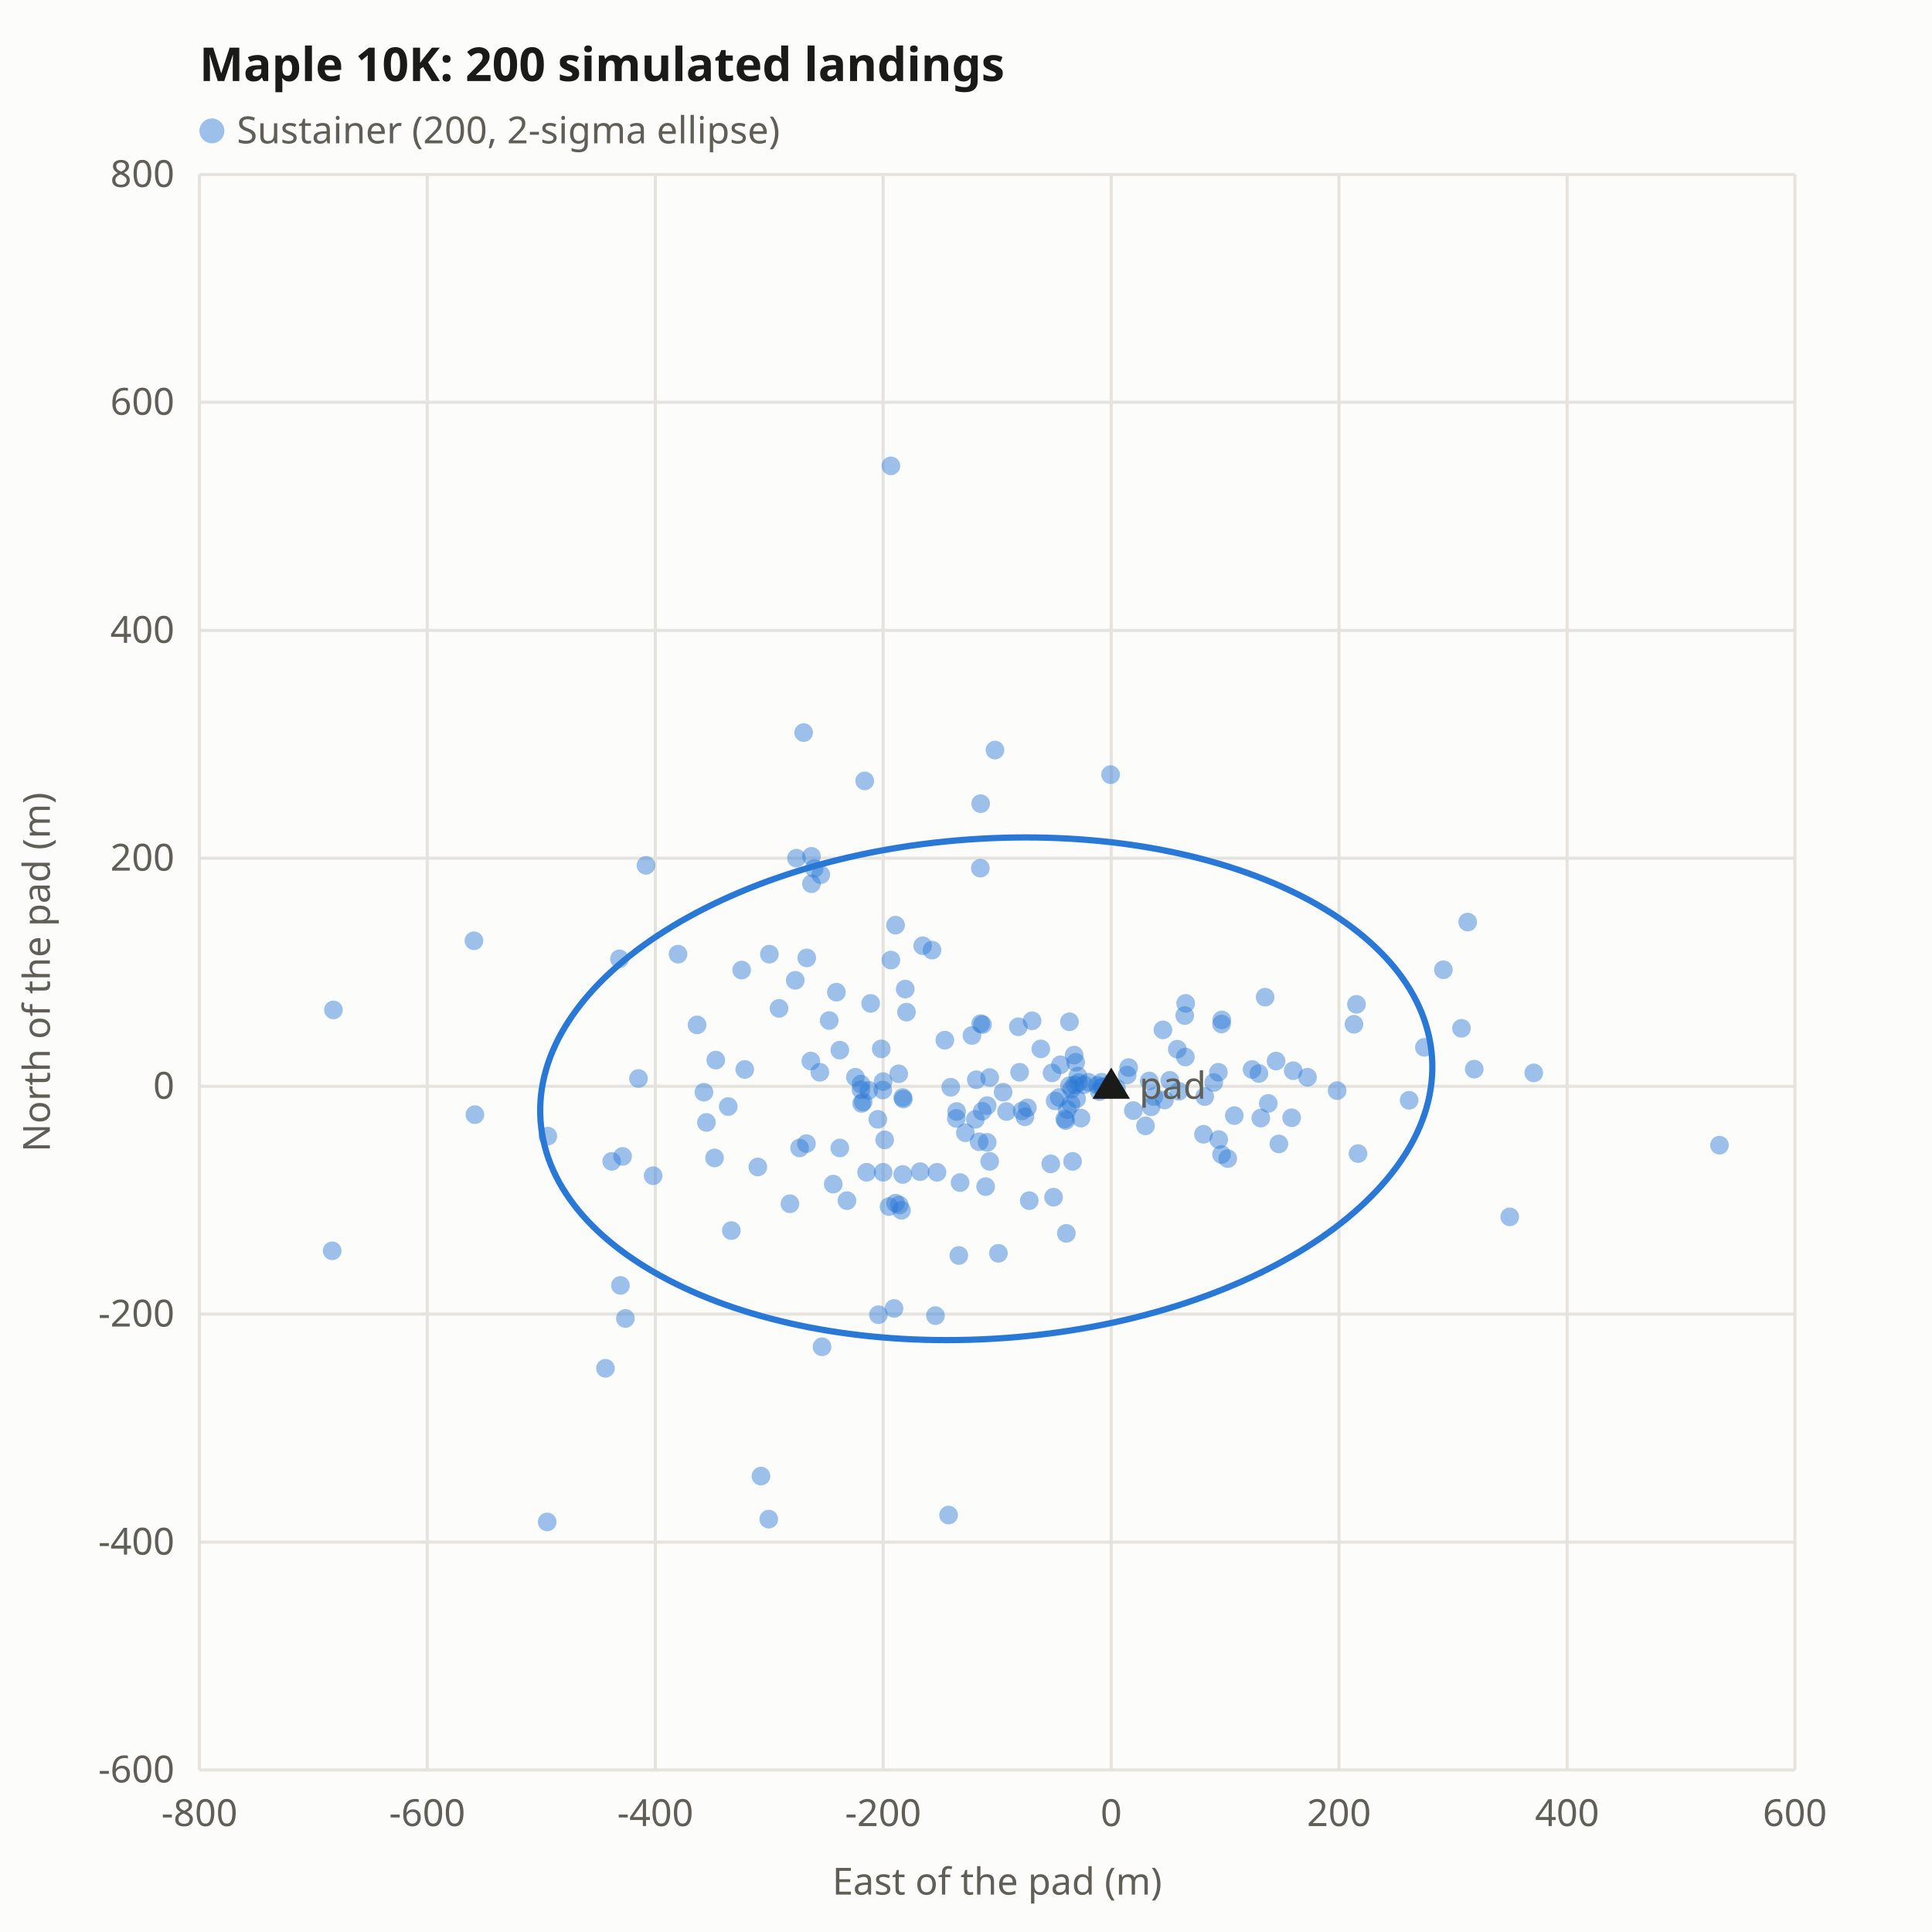
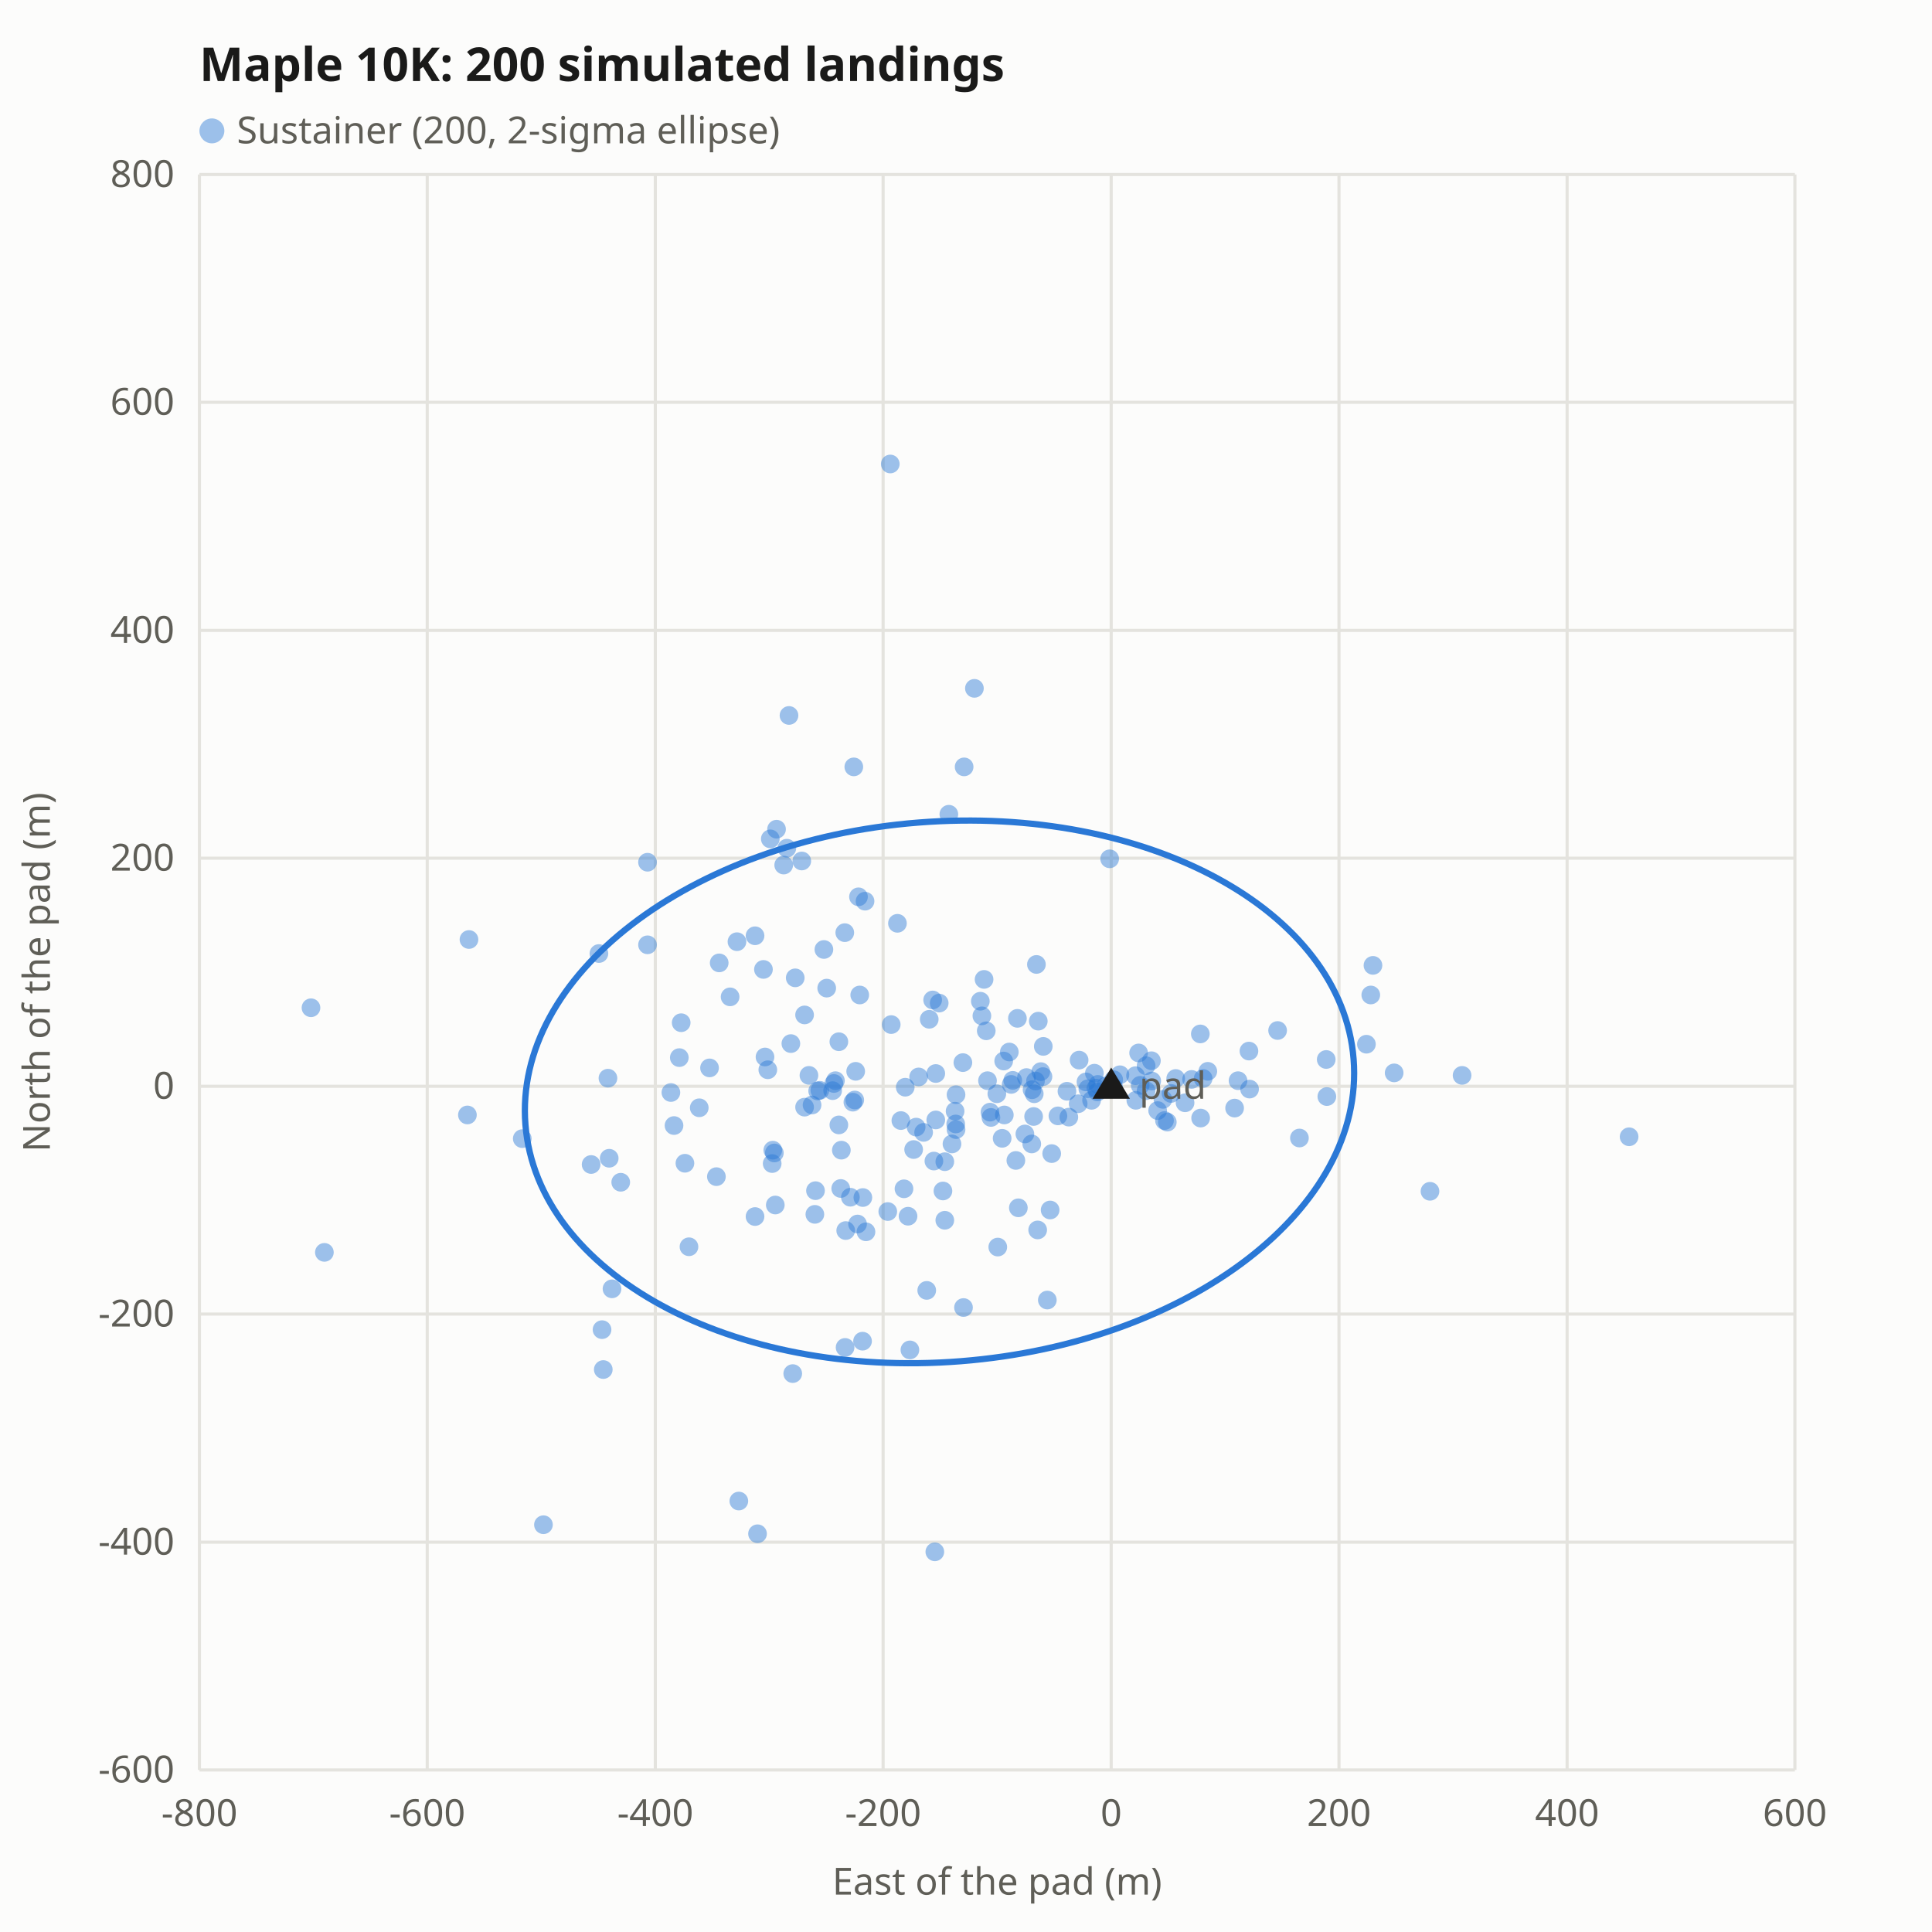
<svg xmlns="http://www.w3.org/2000/svg" viewBox="0 0 620 620" width="620" height="620" role="img" aria-label="Maple 10K: 200 simulated landings">
  <style>
.bg{fill:#fcfcfb}.grid{stroke:#e4e3de;stroke-width:1}.axis{stroke:#b8b7ae;stroke-width:1}.t1{fill:#1a1a19;font:600 15px system-ui,sans-serif}.t2{fill:#5f5e57;font:12px system-ui,sans-serif}.p0{fill:#2a78d6;fill-opacity:.45}.p1{fill:#d9480f;fill-opacity:.45}.e0{fill:none;stroke:#2a78d6;stroke-width:2}.e1{fill:none;stroke:#d9480f;stroke-width:2;stroke-dasharray:5 3}.pad{fill:#1a1a19}
@media (prefers-color-scheme: dark){.bg{fill:#1a1a19}.grid{stroke:#34332f}.axis{stroke:#5f5e57}.t1{fill:#ffffff}.t2{fill:#c3c2b7}.p0{fill:#3987e5}.p1{fill:#f08c4f}.e0{stroke:#3987e5}.e1{stroke:#f08c4f}.pad{fill:#ffffff}}
</style>
  <rect class="bg" width="620" height="620" />
  <text class="t1" x="64" y="26">Maple 10K: 200 simulated landings</text>
  <line class="grid" x1="64.0" x2="64.0" y1="56" y2="568.0" />
  <line class="grid" x1="64" x2="576.0" y1="568.0" y2="568.0" />
  <text class="t2" x="64.0" y="586.0" text-anchor="middle">-800</text>
  <text class="t2" x="56" y="572.0" text-anchor="end">-600</text>
  <line class="grid" x1="137.1" x2="137.1" y1="56" y2="568.0" />
  <line class="grid" x1="64" x2="576.0" y1="494.9" y2="494.9" />
  <text class="t2" x="137.1" y="586.0" text-anchor="middle">-600</text>
  <text class="t2" x="56" y="498.9" text-anchor="end">-400</text>
  <line class="grid" x1="210.3" x2="210.3" y1="56" y2="568.0" />
  <line class="grid" x1="64" x2="576.0" y1="421.7" y2="421.7" />
  <text class="t2" x="210.3" y="586.0" text-anchor="middle">-400</text>
  <text class="t2" x="56" y="425.7" text-anchor="end">-200</text>
  <line class="grid" x1="283.4" x2="283.4" y1="56" y2="568.0" />
  <line class="grid" x1="64" x2="576.0" y1="348.6" y2="348.6" />
  <text class="t2" x="283.4" y="586.0" text-anchor="middle">-200</text>
  <text class="t2" x="56" y="352.6" text-anchor="end">0</text>
  <line class="grid" x1="356.6" x2="356.6" y1="56" y2="568.0" />
  <line class="grid" x1="64" x2="576.0" y1="275.4" y2="275.4" />
  <text class="t2" x="356.6" y="586.0" text-anchor="middle">0</text>
  <text class="t2" x="56" y="279.4" text-anchor="end">200</text>
  <line class="grid" x1="429.7" x2="429.7" y1="56" y2="568.0" />
  <line class="grid" x1="64" x2="576.0" y1="202.3" y2="202.3" />
  <text class="t2" x="429.7" y="586.0" text-anchor="middle">200</text>
  <text class="t2" x="56" y="206.3" text-anchor="end">400</text>
  <line class="grid" x1="502.9" x2="502.9" y1="56" y2="568.0" />
  <line class="grid" x1="64" x2="576.0" y1="129.1" y2="129.1" />
  <text class="t2" x="502.9" y="586.0" text-anchor="middle">400</text>
  <text class="t2" x="56" y="133.1" text-anchor="end">600</text>
  <line class="grid" x1="576.0" x2="576.0" y1="56" y2="568.0" />
  <line class="grid" x1="64" x2="576.0" y1="56.0" y2="56.0" />
  <text class="t2" x="576.0" y="586.0" text-anchor="middle">600</text>
  <text class="t2" x="56" y="60.0" text-anchor="end">800</text>
  <text class="t2" x="320.0" y="608" text-anchor="middle">East of the pad (m)</text>
  <text class="t2" transform="translate(16 312.0) rotate(-90)" text-anchor="middle">North of the pad (m)</text>
-   <circle class="p0" cx="435.3" cy="322.3" r="3" />
-   <circle class="p0" cx="283.3" cy="349.8" r="3" />
-   <circle class="p0" cx="256.6" cy="368.4" r="3" />
-   <circle class="p0" cx="343.2" cy="327.9" r="3" />
-   <circle class="p0" cx="281.9" cy="421.9" r="3" />
-   <circle class="p0" cx="391.1" cy="365.7" r="3" />
-   <circle class="p0" cx="107.0" cy="324.1" r="3" />
-   <circle class="p0" cx="407.0" cy="354.1" r="3" />
-   <circle class="p0" cx="394.0" cy="371.8" r="3" />
-   <circle class="p0" cx="473.1" cy="343.1" r="3" />
-   <circle class="p0" cx="339.9" cy="352.2" r="3" />
-   <circle class="p0" cx="349.3" cy="347.3" r="3" />
-   <circle class="p0" cx="229.7" cy="340.2" r="3" />
-   <circle class="p0" cx="317.6" cy="345.8" r="3" />
-   <circle class="p0" cx="358.3" cy="349.2" r="3" />
-   <circle class="p0" cx="369.4" cy="355.2" r="3" />
-   <circle class="p0" cx="356.4" cy="248.6" r="3" />
-   <circle class="p0" cx="353.5" cy="347.3" r="3" />
-   <circle class="p0" cx="269.5" cy="337.0" r="3" />
-   <circle class="p0" cx="288.6" cy="386.7" r="3" />
-   <circle class="p0" cx="327.2" cy="344.1" r="3" />
-   <circle class="p0" cx="276.5" cy="354.1" r="3" />
-   <circle class="p0" cx="344.2" cy="372.7" r="3" />
-   <circle class="p0" cx="319.3" cy="240.7" r="3" />
-   <circle class="p0" cx="260.4" cy="283.6" r="3" />
-   <circle class="p0" cx="281.7" cy="359.2" r="3" />
-   <circle class="p0" cx="328.0" cy="356.5" r="3" />
-   <circle class="p0" cx="253.5" cy="386.3" r="3" />
-   <circle class="p0" cx="279.4" cy="322.0" r="3" />
-   <circle class="p0" cx="314.7" cy="328.5" r="3" />
-   <circle class="p0" cx="415.0" cy="343.6" r="3" />
-   <circle class="p0" cx="196.3" cy="372.7" r="3" />
-   <circle class="p0" cx="373.2" cy="330.5" r="3" />
-   <circle class="p0" cx="278.8" cy="349.9" r="3" />
-   <circle class="p0" cx="414.5" cy="358.7" r="3" />
-   <circle class="p0" cx="283.4" cy="347.1" r="3" />
-   <circle class="p0" cx="204.9" cy="346.1" r="3" />
-   <circle class="p0" cx="263.8" cy="432.2" r="3" />
-   <circle class="p0" cx="307.0" cy="356.7" r="3" />
-   <circle class="p0" cx="392.1" cy="327.3" r="3" />
-   <circle class="p0" cx="370.3" cy="351.9" r="3" />
-   <circle class="p0" cx="346.9" cy="358.8" r="3" />
-   <circle class="p0" cx="345.9" cy="345.3" r="3" />
-   <circle class="p0" cx="367.6" cy="361.3" r="3" />
-   <circle class="p0" cx="340.3" cy="341.7" r="3" />
-   <circle class="p0" cx="307.7" cy="402.9" r="3" />
-   <circle class="p0" cx="377.8" cy="336.7" r="3" />
-   <circle class="p0" cx="342.0" cy="359.6" r="3" />
-   <circle class="p0" cx="361.7" cy="345.0" r="3" />
-   <circle class="p0" cx="260.2" cy="340.5" r="3" />
-   <circle class="p0" cx="551.8" cy="367.5" r="3" />
-   <circle class="p0" cx="283.9" cy="365.8" r="3" />
-   <circle class="p0" cx="290.9" cy="324.8" r="3" />
-   <circle class="p0" cx="380.5" cy="322.0" r="3" />
-   <circle class="p0" cx="316.8" cy="354.8" r="3" />
-   <circle class="p0" cx="457.1" cy="336.1" r="3" />
-   <circle class="p0" cx="343.9" cy="349.5" r="3" />
-   <circle class="p0" cx="356.4" cy="348.6" r="3" />
-   <circle class="p0" cx="353.9" cy="348.9" r="3" />
-   <circle class="p0" cx="300.2" cy="422.2" r="3" />
-   <circle class="p0" cx="362.2" cy="342.6" r="3" />
-   <circle class="p0" cx="225.9" cy="350.5" r="3" />
-   <circle class="p0" cx="200.7" cy="423.1" r="3" />
-   <circle class="p0" cx="392.0" cy="370.5" r="3" />
-   <circle class="p0" cx="313.3" cy="346.5" r="3" />
-   <circle class="p0" cx="255.6" cy="275.4" r="3" />
-   <circle class="p0" cx="304.4" cy="486.2" r="3" />
-   <circle class="p0" cx="344.9" cy="348.2" r="3" />
-   <circle class="p0" cx="239.0" cy="343.2" r="3" />
-   <circle class="p0" cx="277.0" cy="353.6" r="3" />
-   <circle class="p0" cx="276.3" cy="349.7" r="3" />
-   <circle class="p0" cx="331.2" cy="327.6" r="3" />
-   <circle class="p0" cx="285.9" cy="149.5" r="3" />
-   <circle class="p0" cx="452.2" cy="353.1" r="3" />
-   <circle class="p0" cx="290.5" cy="317.4" r="3" />
-   <circle class="p0" cx="266.1" cy="327.5" r="3" />
-   <circle class="p0" cx="406.0" cy="320.0" r="3" />
-   <circle class="p0" cx="260.4" cy="274.8" r="3" />
-   <circle class="p0" cx="305.1" cy="348.9" r="3" />
-   <circle class="p0" cx="363.7" cy="356.4" r="3" />
-   <circle class="p0" cx="404.6" cy="358.8" r="3" />
-   <circle class="p0" cx="330.3" cy="385.3" r="3" />
-   <circle class="p0" cx="234.7" cy="394.9" r="3" />
-   <circle class="p0" cx="380.4" cy="339.2" r="3" />
-   <circle class="p0" cx="285.3" cy="387.2" r="3" />
-   <circle class="p0" cx="342.5" cy="356.1" r="3" />
-   <circle class="p0" cx="386.6" cy="351.9" r="3" />
-   <circle class="p0" cx="243.2" cy="374.5" r="3" />
-   <circle class="p0" cx="152.4" cy="357.7" r="3" />
-   <circle class="p0" cx="295.3" cy="376.0" r="3" />
-   <circle class="p0" cx="175.8" cy="364.6" r="3" />
-   <circle class="p0" cx="287.4" cy="296.9" r="3" />
-   <circle class="p0" cx="334.0" cy="336.6" r="3" />
-   <circle class="p0" cx="268.4" cy="318.4" r="3" />
-   <circle class="p0" cx="337.2" cy="373.5" r="3" />
-   <circle class="p0" cx="343.7" cy="354.3" r="3" />
-   <circle class="p0" cx="255.2" cy="314.6" r="3" />
-   <circle class="p0" cx="257.9" cy="235.1" r="3" />
-   <circle class="p0" cx="306.9" cy="358.9" r="3" />
-   <circle class="p0" cx="300.7" cy="376.2" r="3" />
-   <circle class="p0" cx="152.1" cy="301.9" r="3" />
-   <circle class="p0" cx="356.3" cy="347.8" r="3" />
-   <circle class="p0" cx="326.8" cy="329.5" r="3" />
-   <circle class="p0" cx="392.0" cy="328.6" r="3" />
-   <circle class="p0" cx="313.0" cy="359.2" r="3" />
-   <circle class="p0" cx="309.8" cy="363.5" r="3" />
-   <circle class="p0" cx="271.8" cy="385.3" r="3" />
-   <circle class="p0" cx="303.2" cy="333.8" r="3" />
-   <circle class="p0" cx="409.5" cy="340.5" r="3" />
-   <circle class="p0" cx="277.5" cy="250.6" r="3" />
-   <circle class="p0" cx="342.2" cy="395.8" r="3" />
-   <circle class="p0" cx="378.3" cy="350.2" r="3" />
-   <circle class="p0" cx="315.2" cy="356.6" r="3" />
-   <circle class="p0" cx="289.7" cy="352.2" r="3" />
-   <circle class="p0" cx="345.5" cy="352.6" r="3" />
-   <circle class="p0" cx="323.0" cy="356.7" r="3" />
-   <circle class="p0" cx="207.3" cy="277.7" r="3" />
-   <circle class="p0" cx="429.1" cy="350.0" r="3" />
-   <circle class="p0" cx="274.5" cy="345.7" r="3" />
-   <circle class="p0" cx="263.1" cy="344.1" r="3" />
-   <circle class="p0" cx="311.9" cy="332.3" r="3" />
-   <circle class="p0" cx="229.3" cy="371.6" r="3" />
-   <circle class="p0" cx="287.4" cy="386.1" r="3" />
-   <circle class="p0" cx="267.4" cy="380.0" r="3" />
-   <circle class="p0" cx="320.4" cy="402.2" r="3" />
-   <circle class="p0" cx="233.7" cy="355.1" r="3" />
-   <circle class="p0" cx="276.3" cy="347.9" r="3" />
-   <circle class="p0" cx="344.7" cy="338.6" r="3" />
-   <circle class="p0" cx="347.8" cy="348.1" r="3" />
-   <circle class="p0" cx="375.4" cy="346.7" r="3" />
-   <circle class="p0" cx="469.0" cy="330.0" r="3" />
-   <circle class="p0" cx="217.6" cy="306.2" r="3" />
-   <circle class="p0" cx="329.7" cy="355.5" r="3" />
-   <circle class="p0" cx="368.8" cy="346.9" r="3" />
-   <circle class="p0" cx="380.2" cy="325.9" r="3" />
-   <circle class="p0" cx="246.9" cy="306.2" r="3" />
-   <circle class="p0" cx="345.2" cy="340.9" r="3" />
-   <circle class="p0" cx="328.9" cy="358.4" r="3" />
-   <circle class="p0" cx="353.6" cy="348.8" r="3" />
-   <circle class="p0" cx="341.7" cy="359.1" r="3" />
-   <circle class="p0" cx="288.4" cy="344.6" r="3" />
-   <circle class="p0" cx="463.2" cy="311.2" r="3" />
-   <circle class="p0" cx="209.6" cy="377.3" r="3" />
-   <circle class="p0" cx="289.3" cy="388.4" r="3" />
-   <circle class="p0" cx="199.8" cy="371.1" r="3" />
-   <circle class="p0" cx="278.1" cy="376.2" r="3" />
-   <circle class="p0" cx="269.5" cy="368.4" r="3" />
-   <circle class="p0" cx="338.1" cy="384.2" r="3" />
-   <circle class="p0" cx="391.0" cy="344.1" r="3" />
-   <circle class="p0" cx="285.9" cy="308.1" r="3" />
-   <circle class="p0" cx="296.1" cy="303.5" r="3" />
-   <circle class="p0" cx="244.2" cy="473.7" r="3" />
-   <circle class="p0" cx="223.7" cy="328.9" r="3" />
-   <circle class="p0" cx="246.7" cy="487.5" r="3" />
-   <circle class="p0" cx="314.2" cy="366.4" r="3" />
-   <circle class="p0" cx="410.4" cy="367.1" r="3" />
-   <circle class="p0" cx="346.1" cy="347.4" r="3" />
-   <circle class="p0" cx="337.6" cy="344.3" r="3" />
-   <circle class="p0" cx="338.6" cy="353.3" r="3" />
-   <circle class="p0" cx="316.3" cy="380.8" r="3" />
-   <circle class="p0" cx="258.9" cy="307.4" r="3" />
-   <circle class="p0" cx="106.6" cy="401.4" r="3" />
-   <circle class="p0" cx="419.6" cy="345.7" r="3" />
-   <circle class="p0" cx="194.3" cy="439.1" r="3" />
-   <circle class="p0" cx="352.2" cy="348.3" r="3" />
-   <circle class="p0" cx="226.7" cy="360.2" r="3" />
-   <circle class="p0" cx="401.8" cy="343.2" r="3" />
-   <circle class="p0" cx="299.1" cy="304.9" r="3" />
-   <circle class="p0" cx="386.2" cy="364.0" r="3" />
-   <circle class="p0" cx="343.2" cy="348.4" r="3" />
-   <circle class="p0" cx="317.6" cy="372.7" r="3" />
-   <circle class="p0" cx="263.4" cy="280.7" r="3" />
-   <circle class="p0" cx="282.8" cy="336.6" r="3" />
-   <circle class="p0" cx="308.1" cy="379.5" r="3" />
-   <circle class="p0" cx="396.1" cy="358.0" r="3" />
-   <circle class="p0" cx="199.1" cy="412.5" r="3" />
-   <circle class="p0" cx="250.0" cy="323.6" r="3" />
-   <circle class="p0" cx="286.9" cy="419.9" r="3" />
-   <circle class="p0" cx="492.2" cy="344.3" r="3" />
-   <circle class="p0" cx="316.8" cy="366.6" r="3" />
-   <circle class="p0" cx="321.9" cy="350.5" r="3" />
-   <circle class="p0" cx="314.7" cy="257.9" r="3" />
-   <circle class="p0" cx="471.0" cy="295.9" r="3" />
-   <circle class="p0" cx="258.8" cy="367.0" r="3" />
-   <circle class="p0" cx="389.5" cy="347.4" r="3" />
-   <circle class="p0" cx="373.7" cy="353.0" r="3" />
-   <circle class="p0" cx="404.0" cy="344.5" r="3" />
-   <circle class="p0" cx="289.7" cy="376.9" r="3" />
-   <circle class="p0" cx="238.0" cy="311.3" r="3" />
-   <circle class="p0" cx="175.6" cy="488.4" r="3" />
-   <circle class="p0" cx="289.9" cy="352.7" r="3" />
-   <circle class="p0" cx="434.5" cy="328.7" r="3" />
-   <circle class="p0" cx="198.8" cy="307.7" r="3" />
-   <circle class="p0" cx="283.4" cy="376.2" r="3" />
-   <circle class="p0" cx="315.3" cy="328.8" r="3" />
-   <circle class="p0" cx="352.8" cy="350.3" r="3" />
-   <circle class="p0" cx="435.8" cy="370.2" r="3" />
-   <circle class="p0" cx="484.5" cy="390.5" r="3" />
-   <circle class="p0" cx="314.6" cy="278.6" r="3" />
-   <circle class="p0" cx="261.3" cy="278.7" r="3" />
-   <ellipse class="e0" cx="316.5" cy="349.4" rx="143.4" ry="80.2" transform="rotate(-4.10 316.5 349.4)" />
+   <circle class="p0" cx="410.0" cy="330.7" r="3" />
+   <circle class="p0" cx="267.2" cy="350.0" r="3" />
+   <circle class="p0" cx="248.5" cy="370.0" r="3" />
+   <circle class="p0" cx="332.6" cy="309.5" r="3" />
+   <circle class="p0" cx="271.2" cy="432.4" r="3" />
+   <circle class="p0" cx="371.5" cy="356.4" r="3" />
+   <circle class="p0" cx="99.8" cy="323.4" r="3" />
+   <circle class="p0" cx="375.8" cy="350.9" r="3" />
+   <circle class="p0" cx="373.7" cy="359.6" r="3" />
+   <circle class="p0" cx="447.4" cy="344.3" r="3" />
+   <circle class="p0" cx="317.7" cy="356.9" r="3" />
+   <circle class="p0" cx="334.0" cy="343.9" r="3" />
+   <circle class="p0" cx="218.0" cy="339.4" r="3" />
+   <circle class="p0" cx="300.3" cy="344.5" r="3" />
+   <circle class="p0" cx="334.7" cy="345.5" r="3" />
+   <circle class="p0" cx="354.9" cy="348.5" r="3" />
+   <circle class="p0" cx="356.1" cy="275.6" r="3" />
+   <circle class="p0" cx="334.8" cy="335.8" r="3" />
+   <circle class="p0" cx="253.8" cy="334.9" r="3" />
+   <circle class="p0" cx="284.9" cy="388.8" r="3" />
+   <circle class="p0" cx="309.0" cy="341.0" r="3" />
+   <circle class="p0" cx="258.2" cy="355.3" r="3" />
+   <circle class="p0" cx="337.0" cy="388.3" r="3" />
+   <circle class="p0" cx="312.7" cy="220.9" r="3" />
+   <circle class="p0" cx="251.5" cy="277.6" r="3" />
+   <circle class="p0" cx="269.2" cy="361.0" r="3" />
+   <circle class="p0" cx="306.8" cy="362.5" r="3" />
+   <circle class="p0" cx="242.3" cy="390.4" r="3" />
+   <circle class="p0" cx="265.3" cy="317.1" r="3" />
+   <circle class="p0" cx="301.4" cy="321.9" r="3" />
+   <circle class="p0" cx="386.1" cy="346.1" r="3" />
+   <circle class="p0" cx="189.7" cy="373.7" r="3" />
+   <circle class="p0" cx="357.4" cy="346.5" r="3" />
+   <circle class="p0" cx="262.4" cy="350.1" r="3" />
+   <circle class="p0" cx="396.2" cy="355.6" r="3" />
+   <circle class="p0" cx="268.1" cy="346.8" r="3" />
+   <circle class="p0" cx="195.1" cy="346.0" r="3" />
+   <circle class="p0" cx="254.4" cy="440.8" r="3" />
+   <circle class="p0" cx="289.1" cy="359.6" r="3" />
+   <circle class="p0" cx="369.5" cy="340.4" r="3" />
+   <circle class="p0" cx="352.3" cy="348.0" r="3" />
+   <circle class="p0" cx="337.5" cy="370.2" r="3" />
+   <circle class="p0" cx="323.9" cy="337.6" r="3" />
+   <circle class="p0" cx="351.2" cy="344.4" r="3" />
+   <circle class="p0" cx="316.5" cy="330.8" r="3" />
+   <circle class="p0" cx="297.4" cy="414.1" r="3" />
+   <circle class="p0" cx="352.2" cy="350.4" r="3" />
+   <circle class="p0" cx="326.0" cy="372.4" r="3" />
+   <circle class="p0" cx="346.0" cy="354.2" r="3" />
+   <circle class="p0" cx="245.5" cy="339.2" r="3" />
+   <circle class="p0" cx="522.8" cy="364.8" r="3" />
+   <circle class="p0" cx="270.0" cy="369.1" r="3" />
+   <circle class="p0" cx="275.9" cy="319.3" r="3" />
+   <circle class="p0" cx="365.4" cy="337.9" r="3" />
+   <circle class="p0" cx="306.5" cy="356.6" r="3" />
+   <circle class="p0" cx="425.6" cy="340.0" r="3" />
+   <circle class="p0" cx="319.9" cy="351.0" r="3" />
+   <circle class="p0" cx="342.4" cy="350.2" r="3" />
+   <circle class="p0" cx="331.9" cy="351.0" r="3" />
+   <circle class="p0" cx="292.0" cy="433.2" r="3" />
+   <circle class="p0" cx="350.3" cy="353.1" r="3" />
+   <circle class="p0" cx="215.3" cy="350.6" r="3" />
+   <circle class="p0" cx="193.2" cy="426.7" r="3" />
+   <circle class="p0" cx="374.6" cy="360.1" r="3" />
+   <circle class="p0" cx="294.8" cy="345.6" r="3" />
+   <circle class="p0" cx="247.2" cy="269.2" r="3" />
+   <circle class="p0" cx="300.0" cy="498.0" r="3" />
+   <circle class="p0" cx="316.9" cy="346.8" r="3" />
+   <circle class="p0" cx="227.7" cy="342.7" r="3" />
+   <circle class="p0" cx="260.6" cy="354.6" r="3" />
+   <circle class="p0" cx="263.1" cy="349.9" r="3" />
+   <circle class="p0" cx="315.8" cy="314.3" r="3" />
+   <circle class="p0" cx="285.7" cy="148.9" r="3" />
+   <circle class="p0" cx="425.8" cy="351.9" r="3" />
+   <circle class="p0" cx="264.4" cy="304.7" r="3" />
+   <circle class="p0" cx="258.2" cy="325.7" r="3" />
+   <circle class="p0" cx="385.2" cy="331.8" r="3" />
+   <circle class="p0" cx="249.2" cy="266.1" r="3" />
+   <circle class="p0" cx="290.5" cy="348.9" r="3" />
+   <circle class="p0" cx="346.3" cy="340.2" r="3" />
+   <circle class="p0" cx="380.3" cy="353.9" r="3" />
+   <circle class="p0" cx="320.2" cy="400.2" r="3" />
+   <circle class="p0" cx="221.1" cy="400.1" r="3" />
+   <circle class="p0" cx="364.4" cy="345.2" r="3" />
+   <circle class="p0" cx="275.2" cy="392.8" r="3" />
+   <circle class="p0" cx="328.9" cy="363.9" r="3" />
+   <circle class="p0" cx="367.8" cy="350.0" r="3" />
+   <circle class="p0" cx="229.9" cy="377.6" r="3" />
+   <circle class="p0" cx="150.0" cy="357.8" r="3" />
+   <circle class="p0" cx="276.9" cy="384.3" r="3" />
+   <circle class="p0" cx="167.6" cy="365.4" r="3" />
+   <circle class="p0" cx="275.5" cy="287.8" r="3" />
+   <circle class="p0" cx="315.1" cy="326.0" r="3" />
+   <circle class="p0" cx="255.2" cy="313.8" r="3" />
+   <circle class="p0" cx="326.8" cy="387.6" r="3" />
+   <circle class="p0" cx="321.6" cy="365.3" r="3" />
+   <circle class="p0" cx="245.0" cy="311.1" r="3" />
+   <circle class="p0" cx="253.2" cy="229.6" r="3" />
+   <circle class="p0" cx="294.0" cy="361.7" r="3" />
+   <circle class="p0" cx="290.1" cy="381.5" r="3" />
+   <circle class="p0" cx="150.5" cy="301.5" r="3" />
+   <circle class="p0" cx="343.0" cy="358.5" r="3" />
+   <circle class="p0" cx="314.6" cy="321.3" r="3" />
+   <circle class="p0" cx="367.8" cy="342.0" r="3" />
+   <circle class="p0" cx="296.4" cy="363.4" r="3" />
+   <circle class="p0" cx="293.2" cy="368.9" r="3" />
+   <circle class="p0" cx="261.5" cy="389.7" r="3" />
+   <circle class="p0" cx="286.0" cy="328.8" r="3" />
+   <circle class="p0" cx="387.6" cy="343.8" r="3" />
+   <circle class="p0" cx="274.0" cy="246.1" r="3" />
+   <circle class="p0" cx="336.1" cy="417.2" r="3" />
+   <circle class="p0" cx="357.4" cy="348.9" r="3" />
+   <circle class="p0" cx="300.3" cy="359.4" r="3" />
+   <circle class="p0" cx="274.3" cy="353.0" r="3" />
+   <circle class="p0" cx="331.7" cy="358.3" r="3" />
+   <circle class="p0" cx="306.7" cy="360.7" r="3" />
+   <circle class="p0" cx="207.8" cy="276.7" r="3" />
+   <circle class="p0" cx="401.0" cy="349.5" r="3" />
+   <circle class="p0" cx="259.6" cy="345.1" r="3" />
+   <circle class="p0" cx="246.4" cy="343.3" r="3" />
+   <circle class="p0" cx="298.2" cy="327.1" r="3" />
+   <circle class="p0" cx="219.8" cy="373.3" r="3" />
+   <circle class="p0" cx="271.4" cy="394.9" r="3" />
+   <circle class="p0" cx="248.8" cy="386.7" r="3" />
+   <circle class="p0" cx="309.2" cy="419.6" r="3" />
+   <circle class="p0" cx="224.4" cy="355.5" r="3" />
+   <circle class="p0" cx="267.6" cy="347.7" r="3" />
+   <circle class="p0" cx="333.2" cy="327.7" r="3" />
+   <circle class="p0" cx="332.3" cy="346.9" r="3" />
+   <circle class="p0" cx="349.1" cy="349.4" r="3" />
+   <circle class="p0" cx="438.5" cy="335.1" r="3" />
+   <circle class="p0" cx="207.8" cy="303.2" r="3" />
+   <circle class="p0" cx="318.0" cy="358.6" r="3" />
+   <circle class="p0" cx="351.7" cy="349.2" r="3" />
+   <circle class="p0" cx="359.4" cy="344.9" r="3" />
+   <circle class="p0" cx="236.5" cy="302.2" r="3" />
+   <circle class="p0" cx="326.5" cy="326.8" r="3" />
+   <circle class="p0" cx="305.5" cy="367.1" r="3" />
+   <circle class="p0" cx="331.2" cy="349.7" r="3" />
+   <circle class="p0" cx="331.1" cy="367.1" r="3" />
+   <circle class="p0" cx="274.6" cy="343.8" r="3" />
+   <circle class="p0" cx="439.9" cy="319.3" r="3" />
+   <circle class="p0" cx="199.2" cy="379.4" r="3" />
+   <circle class="p0" cx="277.9" cy="395.3" r="3" />
+   <circle class="p0" cx="195.5" cy="371.7" r="3" />
+   <circle class="p0" cx="261.7" cy="382.1" r="3" />
+   <circle class="p0" cx="247.8" cy="373.4" r="3" />
+   <circle class="p0" cx="333.0" cy="394.7" r="3" />
+   <circle class="p0" cx="369.6" cy="346.9" r="3" />
+   <circle class="p0" cx="271.1" cy="299.3" r="3" />
+   <circle class="p0" cx="277.6" cy="289.2" r="3" />
+   <circle class="p0" cx="237.1" cy="481.7" r="3" />
+   <circle class="p0" cx="218.6" cy="328.2" r="3" />
+   <circle class="p0" cx="243.1" cy="492.2" r="3" />
+   <circle class="p0" cx="299.7" cy="372.6" r="3" />
+   <circle class="p0" cx="385.3" cy="358.8" r="3" />
+   <circle class="p0" cx="325.0" cy="346.7" r="3" />
+   <circle class="p0" cx="322.1" cy="340.5" r="3" />
+   <circle class="p0" cx="322.3" cy="357.8" r="3" />
+   <circle class="p0" cx="303.2" cy="391.6" r="3" />
+   <circle class="p0" cx="242.3" cy="300.3" r="3" />
+   <circle class="p0" cx="104.1" cy="401.9" r="3" />
+   <circle class="p0" cx="397.3" cy="346.8" r="3" />
+   <circle class="p0" cx="193.6" cy="439.5" r="3" />
+   <circle class="p0" cx="329.4" cy="345.8" r="3" />
+   <circle class="p0" cx="216.3" cy="361.2" r="3" />
+   <circle class="p0" cx="377.3" cy="346.1" r="3" />
+   <circle class="p0" cx="288.0" cy="296.3" r="3" />
+   <circle class="p0" cx="364.5" cy="353.1" r="3" />
+   <circle class="p0" cx="324.5" cy="348.0" r="3" />
+   <circle class="p0" cx="302.6" cy="382.2" r="3" />
+   <circle class="p0" cx="257.3" cy="276.3" r="3" />
+   <circle class="p0" cx="269.2" cy="334.3" r="3" />
+   <circle class="p0" cx="291.4" cy="390.3" r="3" />
+   <circle class="p0" cx="373.2" cy="352.8" r="3" />
+   <circle class="p0" cx="196.4" cy="413.6" r="3" />
+   <circle class="p0" cx="234.3" cy="319.9" r="3" />
+   <circle class="p0" cx="276.8" cy="430.4" r="3" />
+   <circle class="p0" cx="469.2" cy="345.1" r="3" />
+   <circle class="p0" cx="303.2" cy="372.8" r="3" />
+   <circle class="p0" cx="306.8" cy="351.3" r="3" />
+   <circle class="p0" cx="309.4" cy="246.1" r="3" />
+   <circle class="p0" cx="440.6" cy="309.8" r="3" />
+   <circle class="p0" cx="248.0" cy="369.1" r="3" />
+   <circle class="p0" cx="365.9" cy="348.3" r="3" />
+   <circle class="p0" cx="348.5" cy="347.2" r="3" />
+   <circle class="p0" cx="382.4" cy="346.4" r="3" />
+   <circle class="p0" cx="272.9" cy="384.2" r="3" />
+   <circle class="p0" cx="230.8" cy="309.0" r="3" />
+   <circle class="p0" cx="174.4" cy="489.3" r="3" />
+   <circle class="p0" cx="273.7" cy="353.7" r="3" />
+   <circle class="p0" cx="400.8" cy="337.3" r="3" />
+   <circle class="p0" cx="192.2" cy="306.0" r="3" />
+   <circle class="p0" cx="269.8" cy="381.4" r="3" />
+   <circle class="p0" cx="299.3" cy="320.9" r="3" />
+   <circle class="p0" cx="339.5" cy="358.1" r="3" />
+   <circle class="p0" cx="417.0" cy="365.2" r="3" />
+   <circle class="p0" cx="458.9" cy="382.3" r="3" />
+   <circle class="p0" cx="304.5" cy="261.3" r="3" />
+   <circle class="p0" cx="252.5" cy="272.2" r="3" />
+   <ellipse class="e0" cx="301.5" cy="350.4" rx="133.3" ry="86.7" transform="rotate(-4.53 301.5 350.4)" />
  <circle class="p0" cx="68" cy="42" r="4" />
  <text class="t2" x="76" y="46">Sustainer (200, 2-sigma ellipse)</text>
  <path class="pad" d="M356.6 342.6 l6 10 h-12 z" />
  <text class="t2" x="365.6" y="352.6">pad</text>
</svg>
